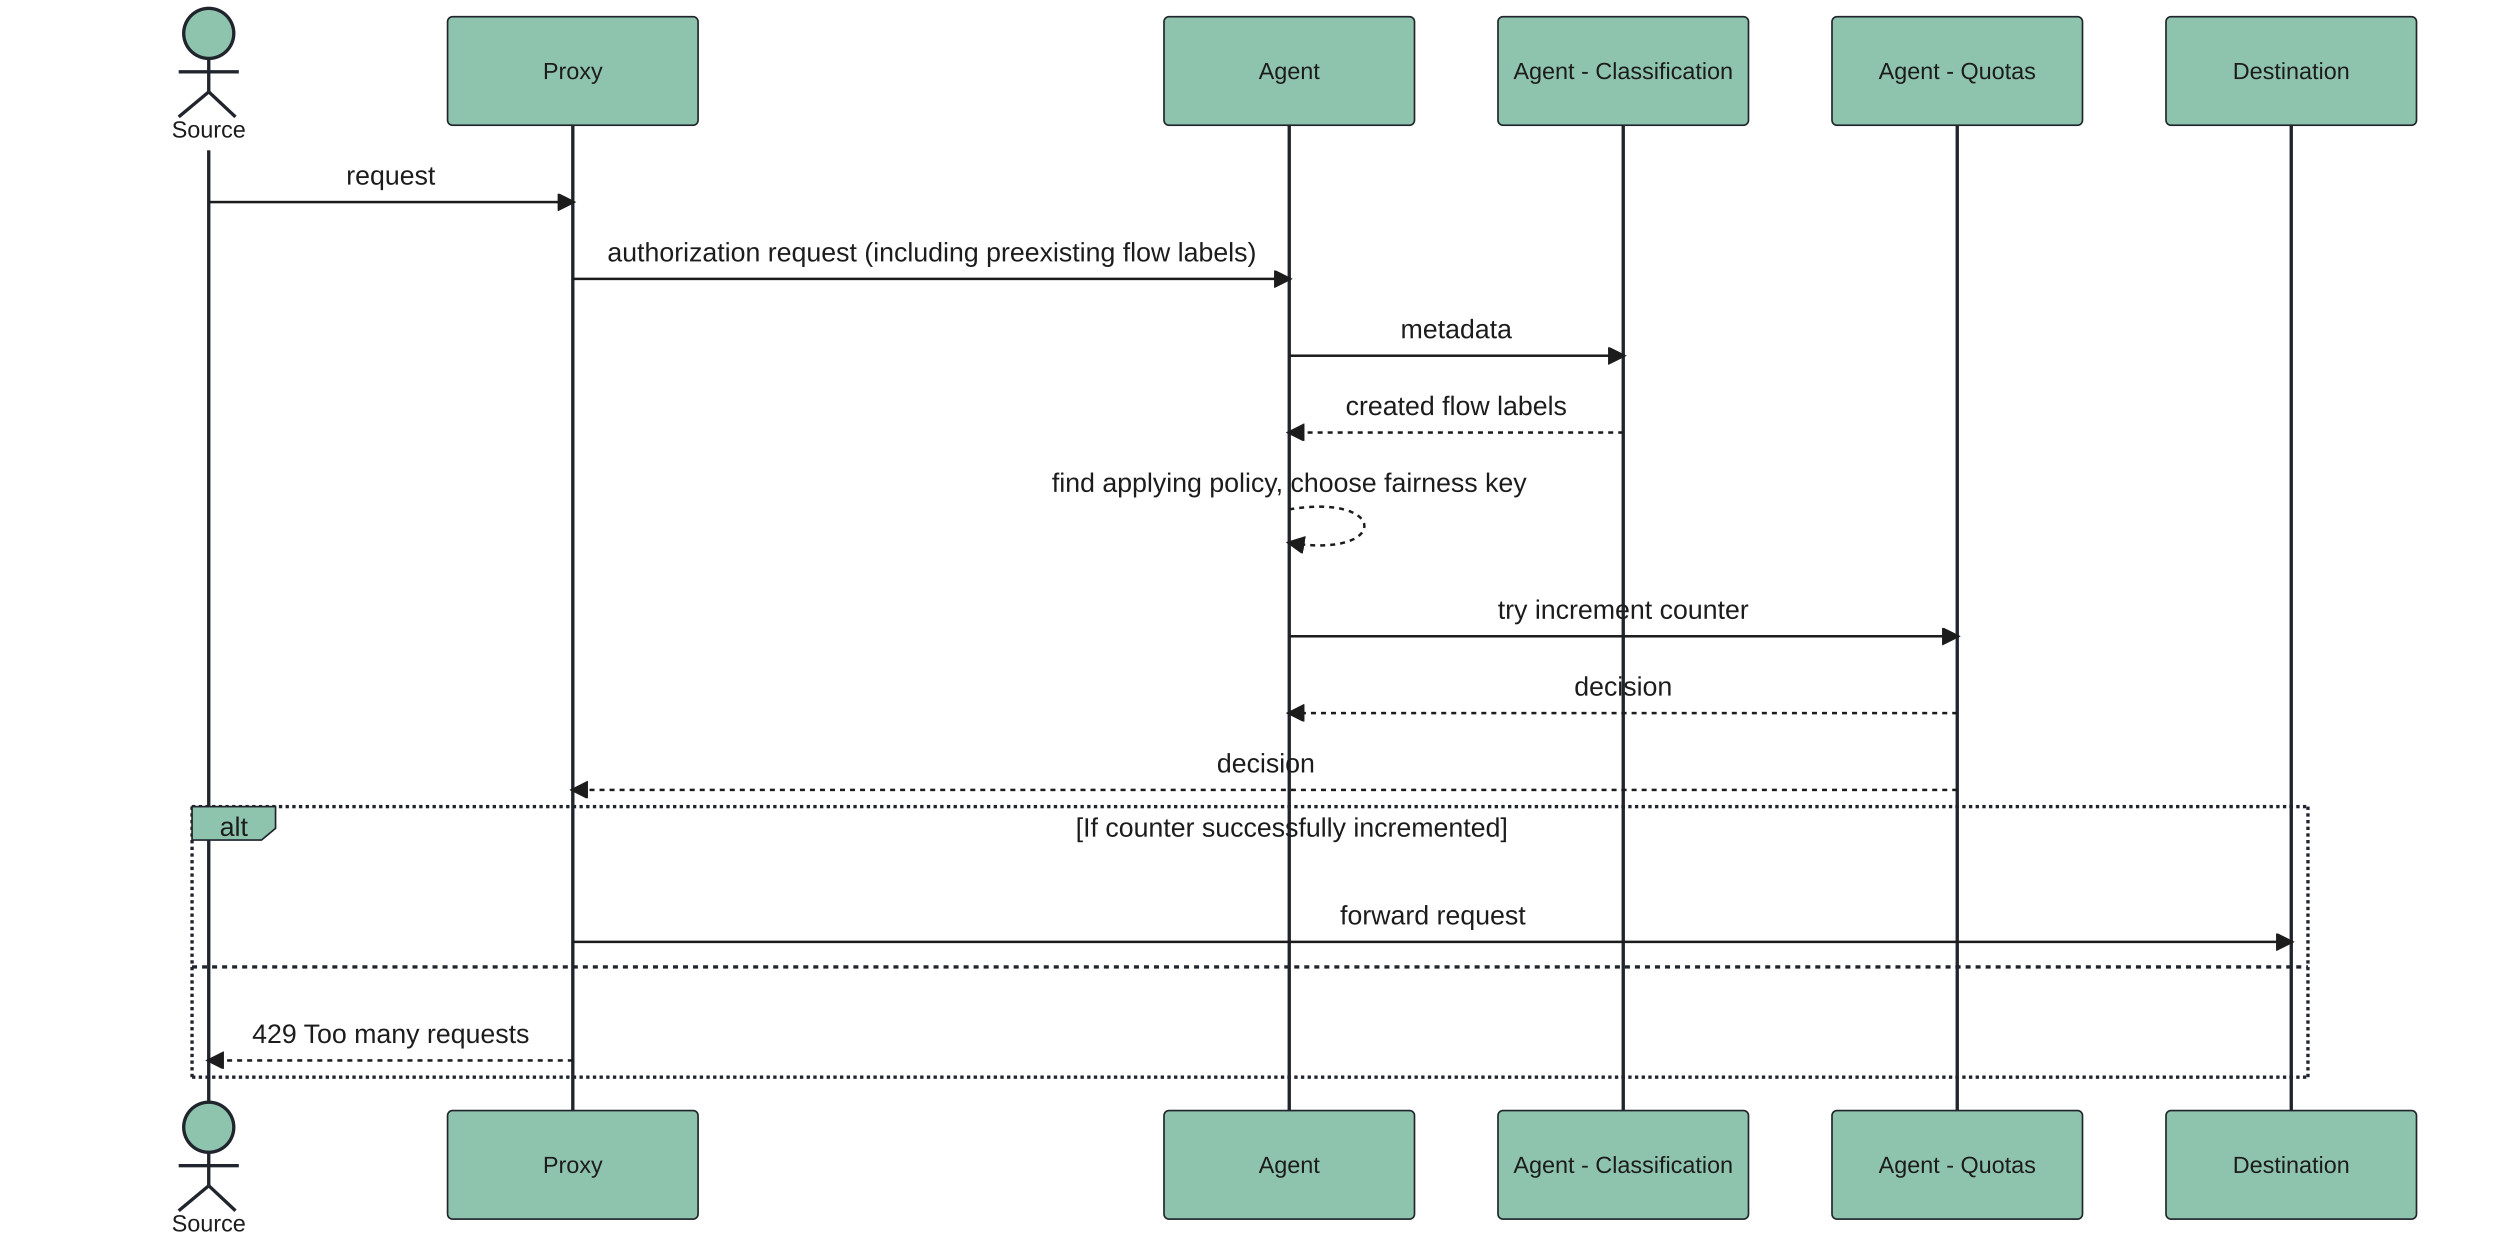
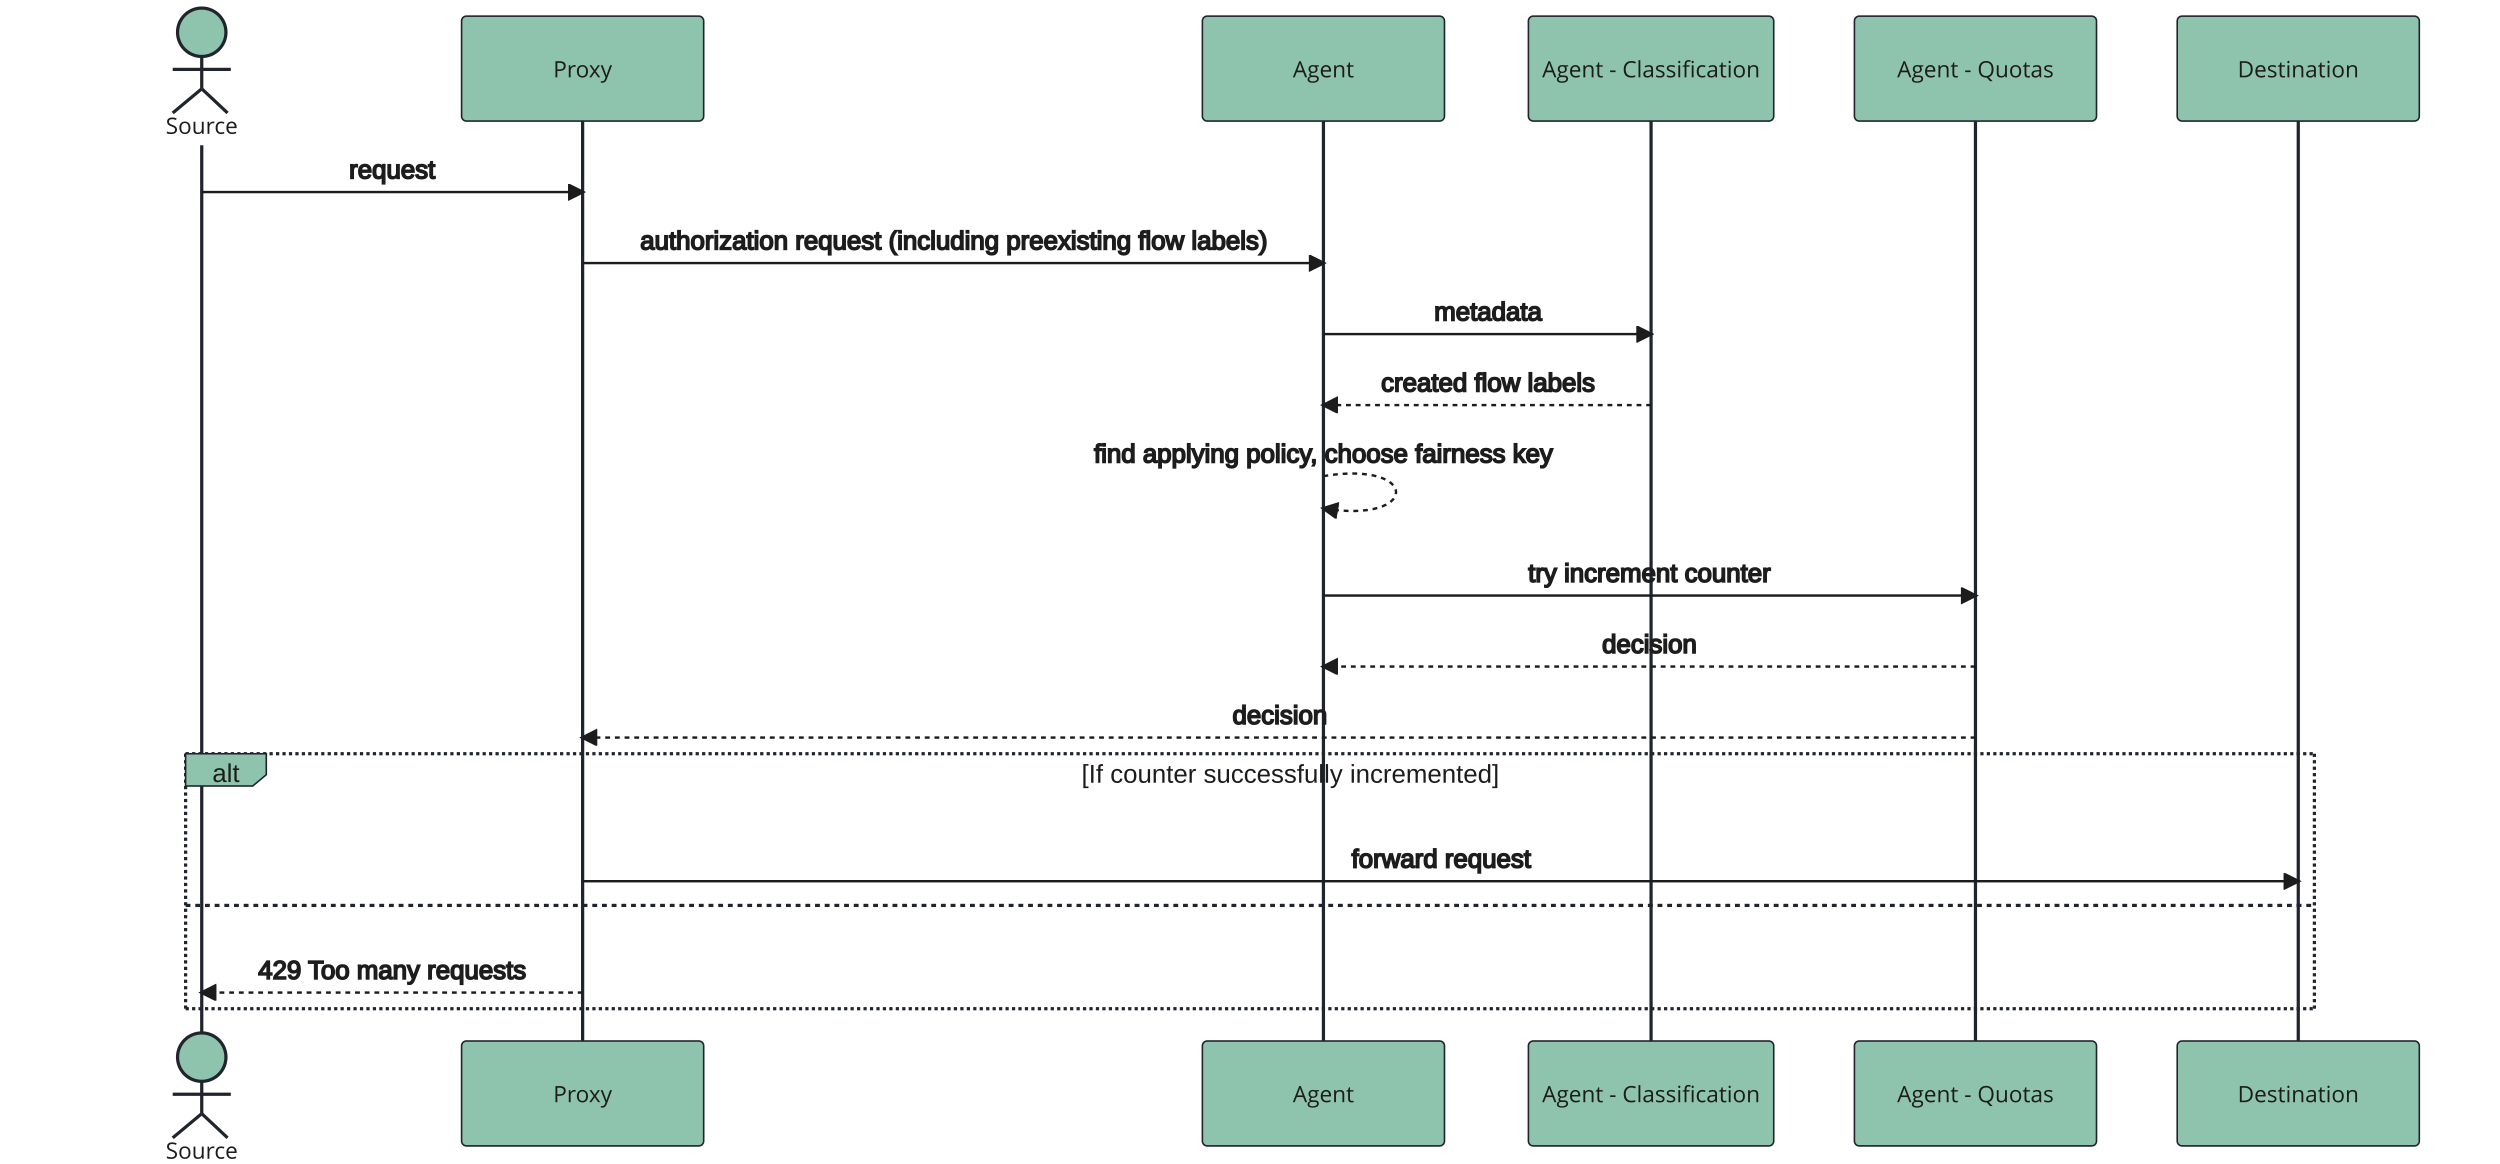
- <svg xmlns="http://www.w3.org/2000/svg" id="mermaid-7" width="100%" aria-labelledby="chart-title-mermaid-7 chart-desc-mermaid-7" role="img" viewBox="-50 -10 1497 741" style="max-width:1497px;background-color:transparent">
-   <style>#mermaid-7 {font-family:"trebuchet ms",verdana,arial,sans-serif;font-size:16px;fill:#1c1c1c;}#mermaid-7 .error-icon{fill:#c2c6cf50;}#mermaid-7 .error-text{fill:#1c1c1c;stroke:#1c1c1c;}#mermaid-7 .edge-thickness-normal{stroke-width:2px;}#mermaid-7 .edge-thickness-thick{stroke-width:3.5px;}#mermaid-7 .edge-pattern-solid{stroke-dasharray:0;}#mermaid-7 .edge-pattern-dashed{stroke-dasharray:3;}#mermaid-7 .edge-pattern-dotted{stroke-dasharray:2;}#mermaid-7 .marker{fill:#20242C;stroke:#20242C;}#mermaid-7 .marker.cross{stroke:#20242C;}#mermaid-7 svg{font-family:"trebuchet ms",verdana,arial,sans-serif;font-size:16px;}#mermaid-7 .actor{stroke:#20242C;fill:#8EC4AD;}#mermaid-7 text.actor&gt;tspan{fill:#1c1c1c;stroke:none;}#mermaid-7 .actor-line{stroke:grey;}#mermaid-7 .messageLine0{stroke-width:1.5;stroke-dasharray:none;stroke:#1c1c1c;}#mermaid-7 .messageLine1{stroke-width:1.5;stroke-dasharray:2,2;stroke:#1c1c1c;}#mermaid-7 #arrowhead path{fill:#1c1c1c;stroke:#1c1c1c;}#mermaid-7 .sequenceNumber{fill:#dfdbd3;}#mermaid-7 #sequencenumber{fill:#1c1c1c;}#mermaid-7 #crosshead path{fill:#1c1c1c;stroke:#1c1c1c;}#mermaid-7 .messageText{fill:#1c1c1c;stroke:none;}#mermaid-7 .labelBox{stroke:#20242C;fill:#8EC4AD;}#mermaid-7 .labelText,#mermaid-7 .labelText&gt;tspan{fill:#1c1c1c;stroke:none;}#mermaid-7 .loopText,#mermaid-7 .loopText&gt;tspan{fill:#1c1c1c;stroke:none;}#mermaid-7 .loopLine{stroke-width:2px;stroke-dasharray:2,2;stroke:#20242C;fill:#20242C;}#mermaid-7 .note{stroke:hsl(52.683, 60%, 73.922%);fill:#fff5ad;}#mermaid-7 .noteText,#mermaid-7 .noteText&gt;tspan{fill:#333;stroke:none;}#mermaid-7 .activation0{fill:#bcc0cc;stroke:hsl(225, 13.559%, 66.863%);}#mermaid-7 .activation1{fill:#bcc0cc;stroke:hsl(225, 13.559%, 66.863%);}#mermaid-7 .activation2{fill:#bcc0cc;stroke:hsl(225, 13.559%, 66.863%);}#mermaid-7 .actorPopupMenu{position:absolute;}#mermaid-7 .actorPopupMenuPanel{position:absolute;fill:#8EC4AD;box-shadow:0px 8px 16px 0px rgba(0,0,0,0.2);filter:drop-shadow(3px 5px 2px rgb(0 0 0 / 0.4));}#mermaid-7 .actor-man line{stroke:#20242C;fill:#8EC4AD;}#mermaid-7 .actor-man circle,#mermaid-7 line{stroke:#20242C;fill:#8EC4AD;stroke-width:2px;}#mermaid-7 .node rect{fill:#FC9A69;}#mermaid-7 span.edgeLabel{padding:0.1em;}#mermaid-7 :root{--mermaid-font-family:"trebuchet ms",verdana,arial,sans-serif;}</style>
+ <svg xmlns="http://www.w3.org/2000/svg" aria-labelledby="chart-title-mermaid-7 chart-desc-mermaid-7" role="img" viewBox="-50 -10 1549 721" style="max-width: 1549px; background-color: transparent;" height="721" width="100%" id="mermaid-7">
+   <style>#mermaid-7 {font-family:"trebuchet ms",verdana,arial,sans-serif;font-size:16px;fill:#1c1c1c;}#mermaid-7 .error-icon{fill:#c2c6cf50;}#mermaid-7 .error-text{fill:#1c1c1c;stroke:#1c1c1c;}#mermaid-7 .edge-thickness-normal{stroke-width:2px;}#mermaid-7 .edge-thickness-thick{stroke-width:3.5px;}#mermaid-7 .edge-pattern-solid{stroke-dasharray:0;}#mermaid-7 .edge-pattern-dashed{stroke-dasharray:3;}#mermaid-7 .edge-pattern-dotted{stroke-dasharray:2;}#mermaid-7 .marker{fill:#20242C;stroke:#20242C;}#mermaid-7 .marker.cross{stroke:#20242C;}#mermaid-7 svg{font-family:"trebuchet ms",verdana,arial,sans-serif;font-size:16px;}#mermaid-7 .actor{stroke:#20242C;fill:#8EC4AD;}#mermaid-7 text.actor&gt;tspan{fill:#1c1c1c;stroke:none;}#mermaid-7 .actor-line{stroke:grey;}#mermaid-7 .messageLine0{stroke-width:1.5;stroke-dasharray:none;stroke:#1c1c1c;}#mermaid-7 .messageLine1{stroke-width:1.5;stroke-dasharray:2,2;stroke:#1c1c1c;}#mermaid-7 #arrowhead path{fill:#1c1c1c;stroke:#1c1c1c;}#mermaid-7 .sequenceNumber{fill:#dfdbd3;}#mermaid-7 #sequencenumber{fill:#1c1c1c;}#mermaid-7 #crosshead path{fill:#1c1c1c;stroke:#1c1c1c;}#mermaid-7 .messageText{fill:#1c1c1c;stroke:#1c1c1c;}#mermaid-7 .labelBox{stroke:#20242C;fill:#8EC4AD;}#mermaid-7 .labelText,#mermaid-7 .labelText&gt;tspan{fill:#1c1c1c;stroke:none;}#mermaid-7 .loopText,#mermaid-7 .loopText&gt;tspan{fill:#1c1c1c;stroke:none;}#mermaid-7 .loopLine{stroke-width:2px;stroke-dasharray:2,2;stroke:#20242C;fill:#20242C;}#mermaid-7 .note{stroke:hsl(52.683, 60%, 73.922%);fill:#fff5ad;}#mermaid-7 .noteText,#mermaid-7 .noteText&gt;tspan{fill:#333;stroke:none;}#mermaid-7 .activation0{fill:#bcc0cc;stroke:hsl(225, 13.559%, 66.863%);}#mermaid-7 .activation1{fill:#bcc0cc;stroke:hsl(225, 13.559%, 66.863%);}#mermaid-7 .activation2{fill:#bcc0cc;stroke:hsl(225, 13.559%, 66.863%);}#mermaid-7 .actorPopupMenu{position:absolute;}#mermaid-7 .actorPopupMenuPanel{position:absolute;fill:#8EC4AD;box-shadow:0px 8px 16px 0px rgba(0,0,0,0.2);filter:drop-shadow(3px 5px 2px rgb(0 0 0 / 0.4));}#mermaid-7 .actor-man line{stroke:#20242C;fill:#8EC4AD;}#mermaid-7 .actor-man circle,#mermaid-7 line{stroke:#20242C;fill:#8EC4AD;stroke-width:2px;}#mermaid-7 .node rect{fill:#FC9A69;}#mermaid-7 span.edgeLabel{padding:0.1em;}#mermaid-7 :root{--mermaid-font-family:"trebuchet ms",verdana,arial,sans-serif;}</style>
+   <g />
  <defs>
-     <symbol id="computer" width="24" height="24">
+     <symbol height="24" width="24" id="computer">
      <path d="M2 2v13h20v-13h-20zm18 11h-16v-9h16v9zm-10.228 6l.466-1h3.524l.467 1h-4.457zm14.228 3h-24l2-6h2.104l-1.33 4h18.45l-1.297-4h2.073l2 6zm-5-10h-14v-7h14v7z" transform="scale(.5)" />
    </symbol>
  </defs>
  <defs>
-     <symbol id="database" fill-rule="evenodd" clip-rule="evenodd">
+     <symbol clip-rule="evenodd" fill-rule="evenodd" id="database">
      <path d="M12.258.001l.256.004.255.005.253.008.251.01.249.012.247.015.246.016.242.019.241.02.239.023.236.024.233.027.231.028.229.031.225.032.223.034.22.036.217.038.214.04.211.041.208.043.205.045.201.046.198.048.194.05.191.051.187.053.183.054.18.056.175.057.172.059.168.06.163.061.16.063.155.064.15.066.074.033.073.033.071.034.07.034.069.035.068.035.067.035.066.035.064.036.064.036.062.036.06.036.06.037.058.037.058.037.055.038.055.038.053.038.052.038.051.039.05.039.048.039.047.039.045.04.044.04.043.04.041.04.04.041.039.041.037.041.036.041.034.041.033.042.032.042.03.042.029.042.027.042.026.043.024.043.023.043.021.043.02.043.018.044.017.043.015.044.013.044.012.044.011.045.009.044.007.045.006.045.004.045.002.045.001.045v17l-.001.045-.002.045-.004.045-.006.045-.007.045-.009.044-.011.045-.012.044-.013.044-.015.044-.017.043-.018.044-.02.043-.021.043-.023.043-.024.043-.026.043-.027.042-.029.042-.03.042-.032.042-.033.042-.034.041-.036.041-.037.041-.039.041-.04.041-.041.04-.043.04-.044.04-.045.04-.047.039-.048.039-.05.039-.051.039-.052.038-.053.038-.055.038-.055.038-.058.037-.058.037-.06.037-.06.036-.062.036-.064.036-.064.036-.066.035-.067.035-.068.035-.069.035-.07.034-.071.034-.073.033-.074.033-.15.066-.155.064-.16.063-.163.061-.168.06-.172.059-.175.057-.18.056-.183.054-.187.053-.191.051-.194.05-.198.048-.201.046-.205.045-.208.043-.211.041-.214.04-.217.038-.22.036-.223.034-.225.032-.229.031-.231.028-.233.027-.236.024-.239.023-.241.02-.242.019-.246.016-.247.015-.249.012-.251.01-.253.008-.255.005-.256.004-.258.001-.258-.001-.256-.004-.255-.005-.253-.008-.251-.01-.249-.012-.247-.015-.245-.016-.243-.019-.241-.02-.238-.023-.236-.024-.234-.027-.231-.028-.228-.031-.226-.032-.223-.034-.22-.036-.217-.038-.214-.04-.211-.041-.208-.043-.204-.045-.201-.046-.198-.048-.195-.05-.19-.051-.187-.053-.184-.054-.179-.056-.176-.057-.172-.059-.167-.06-.164-.061-.159-.063-.155-.064-.151-.066-.074-.033-.072-.033-.072-.034-.07-.034-.069-.035-.068-.035-.067-.035-.066-.035-.064-.036-.063-.036-.062-.036-.061-.036-.06-.037-.058-.037-.057-.037-.056-.038-.055-.038-.053-.038-.052-.038-.051-.039-.049-.039-.049-.039-.046-.039-.046-.04-.044-.04-.043-.04-.041-.04-.04-.041-.039-.041-.037-.041-.036-.041-.034-.041-.033-.042-.032-.042-.03-.042-.029-.042-.027-.042-.026-.043-.024-.043-.023-.043-.021-.043-.02-.043-.018-.044-.017-.043-.015-.044-.013-.044-.012-.044-.011-.045-.009-.044-.007-.045-.006-.045-.004-.045-.002-.045-.001-.045v-17l.001-.045.002-.045.004-.045.006-.045.007-.045.009-.044.011-.045.012-.044.013-.044.015-.044.017-.043.018-.044.02-.043.021-.043.023-.043.024-.043.026-.043.027-.042.029-.042.03-.042.032-.042.033-.042.034-.041.036-.041.037-.041.039-.041.04-.041.041-.04.043-.04.044-.04.046-.04.046-.039.049-.039.049-.039.051-.039.052-.038.053-.038.055-.038.056-.038.057-.037.058-.037.06-.037.061-.036.062-.036.063-.036.064-.036.066-.035.067-.035.068-.035.069-.035.07-.034.072-.034.072-.033.074-.033.151-.066.155-.064.159-.063.164-.061.167-.06.172-.059.176-.057.179-.056.184-.054.187-.053.19-.051.195-.05.198-.048.201-.046.204-.045.208-.043.211-.041.214-.04.217-.038.22-.036.223-.034.226-.032.228-.031.231-.028.234-.027.236-.024.238-.023.241-.02.243-.019.245-.016.247-.015.249-.012.251-.01.253-.008.255-.005.256-.004.258-.001.258.001zm-9.258 20.499v.01l.001.021.003.021.004.022.005.021.006.022.007.022.009.023.01.022.011.023.012.023.013.023.015.023.016.024.017.023.018.024.019.024.021.024.022.025.023.024.024.025.052.049.056.05.061.051.066.051.07.051.075.051.079.052.084.052.088.052.092.052.097.052.102.051.105.052.11.052.114.051.119.051.123.051.127.05.131.05.135.05.139.048.144.049.147.047.152.047.155.047.16.045.163.045.167.043.171.043.176.041.178.041.183.039.187.039.19.037.194.035.197.035.202.033.204.031.209.03.212.029.216.027.219.025.222.024.226.021.23.02.233.018.236.016.24.015.243.012.246.01.249.008.253.005.256.004.259.001.26-.001.257-.004.254-.005.25-.008.247-.011.244-.012.241-.014.237-.016.233-.018.231-.021.226-.021.224-.024.22-.026.216-.027.212-.028.21-.031.205-.031.202-.034.198-.034.194-.036.191-.037.187-.039.183-.04.179-.04.175-.042.172-.043.168-.044.163-.045.16-.046.155-.046.152-.047.148-.048.143-.049.139-.049.136-.05.131-.05.126-.05.123-.051.118-.052.114-.051.11-.052.106-.052.101-.052.096-.052.092-.052.088-.053.083-.051.079-.052.074-.052.07-.051.065-.051.06-.051.056-.05.051-.05.023-.024.023-.025.021-.024.02-.024.019-.024.018-.024.017-.024.015-.023.014-.024.013-.023.012-.023.01-.023.01-.022.008-.022.006-.022.006-.022.004-.022.004-.021.001-.021.001-.021v-4.127l-.077.055-.08.053-.083.054-.085.053-.087.052-.09.052-.093.051-.095.05-.097.05-.1.049-.102.049-.105.048-.106.047-.109.047-.111.046-.114.045-.115.045-.118.044-.12.043-.122.042-.124.042-.126.041-.128.04-.13.04-.132.038-.134.038-.135.037-.138.037-.139.035-.142.035-.143.034-.144.033-.147.032-.148.031-.15.03-.151.03-.153.029-.154.027-.156.027-.158.026-.159.025-.161.024-.162.023-.163.022-.165.021-.166.02-.167.019-.169.018-.169.017-.171.016-.173.015-.173.014-.175.013-.175.012-.177.011-.178.01-.179.008-.179.008-.181.006-.182.005-.182.004-.184.003-.184.002h-.37l-.184-.002-.184-.003-.182-.004-.182-.005-.181-.006-.179-.008-.179-.008-.178-.01-.176-.011-.176-.012-.175-.013-.173-.014-.172-.015-.171-.016-.17-.017-.169-.018-.167-.019-.166-.02-.165-.021-.163-.022-.162-.023-.161-.024-.159-.025-.157-.026-.156-.027-.155-.027-.153-.029-.151-.03-.15-.03-.148-.031-.146-.032-.145-.033-.143-.034-.141-.035-.14-.035-.137-.037-.136-.037-.134-.038-.132-.038-.13-.04-.128-.04-.126-.041-.124-.042-.122-.042-.12-.044-.117-.043-.116-.045-.113-.045-.112-.046-.109-.047-.106-.047-.105-.048-.102-.049-.1-.049-.097-.05-.095-.05-.093-.052-.09-.051-.087-.052-.085-.053-.083-.054-.08-.054-.077-.054v4.127zm0-5.654v.011l.001.021.003.021.004.021.005.022.006.022.007.022.009.022.01.022.011.023.012.023.013.023.015.024.016.023.017.024.018.024.019.024.021.024.022.024.023.025.024.024.052.05.056.05.061.05.066.051.07.051.075.052.079.051.084.052.088.052.092.052.097.052.102.052.105.052.11.051.114.051.119.052.123.05.127.051.131.05.135.049.139.049.144.048.147.048.152.047.155.046.16.045.163.045.167.044.171.042.176.042.178.04.183.04.187.038.19.037.194.036.197.034.202.033.204.032.209.03.212.028.216.027.219.025.222.024.226.022.23.02.233.018.236.016.24.014.243.012.246.01.249.008.253.006.256.003.259.001.26-.001.257-.003.254-.006.25-.008.247-.01.244-.012.241-.015.237-.016.233-.018.231-.02.226-.022.224-.024.22-.025.216-.027.212-.029.21-.03.205-.032.202-.033.198-.035.194-.036.191-.037.187-.039.183-.039.179-.041.175-.042.172-.043.168-.044.163-.045.16-.045.155-.047.152-.047.148-.048.143-.048.139-.05.136-.049.131-.05.126-.051.123-.051.118-.051.114-.052.11-.052.106-.052.101-.052.096-.052.092-.052.088-.052.083-.052.079-.052.074-.051.07-.052.065-.051.06-.05.056-.051.051-.049.023-.025.023-.024.021-.025.02-.024.019-.024.018-.024.017-.024.015-.023.014-.023.013-.024.012-.022.01-.023.01-.023.008-.022.006-.022.006-.022.004-.021.004-.022.001-.021.001-.021v-4.139l-.077.054-.08.054-.083.054-.085.052-.087.053-.09.051-.093.051-.095.051-.097.05-.1.049-.102.049-.105.048-.106.047-.109.047-.111.046-.114.045-.115.044-.118.044-.12.044-.122.042-.124.042-.126.041-.128.04-.13.039-.132.039-.134.038-.135.037-.138.036-.139.036-.142.035-.143.033-.144.033-.147.033-.148.031-.15.03-.151.03-.153.028-.154.028-.156.027-.158.026-.159.025-.161.024-.162.023-.163.022-.165.021-.166.02-.167.019-.169.018-.169.017-.171.016-.173.015-.173.014-.175.013-.175.012-.177.011-.178.009-.179.009-.179.007-.181.007-.182.005-.182.004-.184.003-.184.002h-.37l-.184-.002-.184-.003-.182-.004-.182-.005-.181-.007-.179-.007-.179-.009-.178-.009-.176-.011-.176-.012-.175-.013-.173-.014-.172-.015-.171-.016-.17-.017-.169-.018-.167-.019-.166-.02-.165-.021-.163-.022-.162-.023-.161-.024-.159-.025-.157-.026-.156-.027-.155-.028-.153-.028-.151-.03-.15-.03-.148-.031-.146-.033-.145-.033-.143-.033-.141-.035-.14-.036-.137-.036-.136-.037-.134-.038-.132-.039-.13-.039-.128-.04-.126-.041-.124-.042-.122-.043-.12-.043-.117-.044-.116-.044-.113-.046-.112-.046-.109-.046-.106-.047-.105-.048-.102-.049-.1-.049-.097-.05-.095-.051-.093-.051-.09-.051-.087-.053-.085-.052-.083-.054-.08-.054-.077-.054v4.139zm0-5.666v.011l.001.02.003.022.004.021.005.022.006.021.007.022.009.023.01.022.011.023.012.023.013.023.015.023.016.024.017.024.018.023.019.024.021.025.022.024.023.024.024.025.052.05.056.05.061.05.066.051.07.051.075.052.079.051.084.052.088.052.092.052.097.052.102.052.105.051.11.052.114.051.119.051.123.051.127.05.131.05.135.05.139.049.144.048.147.048.152.047.155.046.16.045.163.045.167.043.171.043.176.042.178.04.183.04.187.038.19.037.194.036.197.034.202.033.204.032.209.03.212.028.216.027.219.025.222.024.226.021.23.02.233.018.236.017.24.014.243.012.246.01.249.008.253.006.256.003.259.001.26-.001.257-.003.254-.006.25-.008.247-.01.244-.013.241-.014.237-.016.233-.018.231-.02.226-.022.224-.024.22-.025.216-.027.212-.029.21-.03.205-.032.202-.033.198-.035.194-.036.191-.037.187-.039.183-.039.179-.041.175-.042.172-.043.168-.044.163-.045.16-.045.155-.047.152-.047.148-.048.143-.049.139-.049.136-.049.131-.051.126-.05.123-.051.118-.052.114-.051.11-.052.106-.052.101-.052.096-.052.092-.052.088-.052.083-.052.079-.052.074-.052.07-.051.065-.051.06-.051.056-.05.051-.049.023-.025.023-.025.021-.024.02-.024.019-.024.018-.024.017-.024.015-.023.014-.024.013-.023.012-.023.01-.022.01-.023.008-.022.006-.022.006-.022.004-.022.004-.021.001-.021.001-.021v-4.153l-.077.054-.08.054-.083.053-.085.053-.087.053-.09.051-.093.051-.095.051-.097.05-.1.049-.102.048-.105.048-.106.048-.109.046-.111.046-.114.046-.115.044-.118.044-.12.043-.122.043-.124.042-.126.041-.128.04-.13.039-.132.039-.134.038-.135.037-.138.036-.139.036-.142.034-.143.034-.144.033-.147.032-.148.032-.15.03-.151.03-.153.028-.154.028-.156.027-.158.026-.159.024-.161.024-.162.023-.163.023-.165.021-.166.02-.167.019-.169.018-.169.017-.171.016-.173.015-.173.014-.175.013-.175.012-.177.01-.178.01-.179.009-.179.007-.181.006-.182.006-.182.004-.184.003-.184.001-.185.001-.185-.001-.184-.001-.184-.003-.182-.004-.182-.006-.181-.006-.179-.007-.179-.009-.178-.01-.176-.01-.176-.012-.175-.013-.173-.014-.172-.015-.171-.016-.17-.017-.169-.018-.167-.019-.166-.02-.165-.021-.163-.023-.162-.023-.161-.024-.159-.024-.157-.026-.156-.027-.155-.028-.153-.028-.151-.03-.15-.03-.148-.032-.146-.032-.145-.033-.143-.034-.141-.034-.14-.036-.137-.036-.136-.037-.134-.038-.132-.039-.13-.039-.128-.041-.126-.041-.124-.041-.122-.043-.12-.043-.117-.044-.116-.044-.113-.046-.112-.046-.109-.046-.106-.048-.105-.048-.102-.048-.1-.05-.097-.049-.095-.051-.093-.051-.09-.052-.087-.052-.085-.053-.083-.053-.08-.054-.077-.054v4.153zm8.74-8.179l-.257.004-.254.005-.25.008-.247.011-.244.012-.241.014-.237.016-.233.018-.231.021-.226.022-.224.023-.22.026-.216.027-.212.028-.21.031-.205.032-.202.033-.198.034-.194.036-.191.038-.187.038-.183.04-.179.041-.175.042-.172.043-.168.043-.163.045-.16.046-.155.046-.152.048-.148.048-.143.048-.139.049-.136.05-.131.05-.126.051-.123.051-.118.051-.114.052-.11.052-.106.052-.101.052-.096.052-.092.052-.088.052-.083.052-.079.052-.074.051-.07.052-.065.051-.06.05-.056.05-.051.05-.023.025-.023.024-.021.024-.02.025-.019.024-.018.024-.017.023-.015.024-.014.023-.013.023-.012.023-.01.023-.01.022-.008.022-.006.023-.006.021-.004.022-.004.021-.001.021-.001.021.001.021.001.021.004.021.004.022.006.021.006.023.008.022.01.022.01.023.012.023.013.023.014.023.015.024.017.023.018.024.019.024.02.025.021.024.023.024.023.025.051.05.056.05.06.05.065.051.07.052.074.051.079.052.083.052.088.052.092.052.096.052.101.052.106.052.11.052.114.052.118.051.123.051.126.051.131.05.136.05.139.049.143.048.148.048.152.048.155.046.16.046.163.045.168.043.172.043.175.042.179.041.183.04.187.038.191.038.194.036.198.034.202.033.205.032.21.031.212.028.216.027.22.026.224.023.226.022.231.021.233.018.237.016.241.014.244.012.247.011.25.008.254.005.257.004.26.001.26-.001.257-.004.254-.005.25-.008.247-.011.244-.012.241-.014.237-.016.233-.018.231-.021.226-.022.224-.023.22-.026.216-.027.212-.028.21-.031.205-.032.202-.033.198-.034.194-.036.191-.038.187-.038.183-.04.179-.041.175-.042.172-.043.168-.043.163-.045.16-.046.155-.046.152-.048.148-.048.143-.048.139-.049.136-.05.131-.05.126-.051.123-.051.118-.051.114-.052.11-.052.106-.052.101-.052.096-.052.092-.052.088-.052.083-.052.079-.052.074-.051.07-.052.065-.051.06-.05.056-.05.051-.05.023-.025.023-.024.021-.024.02-.025.019-.024.018-.024.017-.023.015-.024.014-.023.013-.023.012-.023.01-.023.01-.022.008-.022.006-.023.006-.021.004-.022.004-.021.001-.021.001-.021-.001-.021-.001-.021-.004-.021-.004-.022-.006-.021-.006-.023-.008-.022-.01-.022-.01-.023-.012-.023-.013-.023-.014-.023-.015-.024-.017-.023-.018-.024-.019-.024-.02-.025-.021-.024-.023-.024-.023-.025-.051-.05-.056-.05-.06-.05-.065-.051-.07-.052-.074-.051-.079-.052-.083-.052-.088-.052-.092-.052-.096-.052-.101-.052-.106-.052-.11-.052-.114-.052-.118-.051-.123-.051-.126-.051-.131-.05-.136-.05-.139-.049-.143-.048-.148-.048-.152-.048-.155-.046-.16-.046-.163-.045-.168-.043-.172-.043-.175-.042-.179-.041-.183-.04-.187-.038-.191-.038-.194-.036-.198-.034-.202-.033-.205-.032-.21-.031-.212-.028-.216-.027-.22-.026-.224-.023-.226-.022-.231-.021-.233-.018-.237-.016-.241-.014-.244-.012-.247-.011-.25-.008-.254-.005-.257-.004-.26-.001-.26.001z" transform="scale(.5)" />
    </symbol>
  </defs>
  <defs>
-     <symbol id="clock" width="24" height="24">
+     <symbol height="24" width="24" id="clock">
      <path d="M12 2c5.514 0 10 4.486 10 10s-4.486 10-10 10-10-4.486-10-10 4.486-10 10-10zm0-2c-6.627 0-12 5.373-12 12s5.373 12 12 12 12-5.373 12-12-5.373-12-12-12zm5.848 12.459c.202.038.202.333.001.372-1.907.361-6.045 1.111-6.547 1.111-.719 0-1.301-.582-1.301-1.301 0-.512.77-5.447 1.125-7.445.034-.192.312-.181.343.014l.985 6.238 5.394 1.011z" transform="scale(.5)" />
    </symbol>
  </defs>
-   <line id="actor0" x1="75" x2="75" y1="80" y2="675" stroke="#999" stroke-width=".5" class="200" />
+   <line stroke="#999" stroke-width="0.5px" class="200" y2="655" x2="75" y1="80" x1="75" id="actor0" />
  <g class="actor-man">
-     <line id="actor-man-torso0" x1="75" x2="75" y1="25" y2="45" />
-     <line id="actor-man-arms0" x1="57" x2="93" y1="33" y2="33" />
-     <line x1="57" x2="75" y1="60" y2="45" />
-     <line x1="75" x2="91" y1="45" y2="60" />
-     <circle width="150" height="65" cx="75" cy="10" r="15" />
-     <text style="text-anchor:middle;font-size:14px;font-weight:400" x="75" y="67.5" alignment-baseline="central" class="actor" dominant-baseline="central">
-       <tspan x="75" dy="0">Source</tspan>
+     <line y2="45" x2="75" y1="25" x1="75" id="actor-man-torso0" />
+     <line y2="33" x2="93" y1="33" x1="57" id="actor-man-arms0" />
+     <line y2="45" x2="75" y1="60" x1="57" />
+     <line y2="60" x2="91" y1="45" x1="75" />
+     <circle height="65" width="150" r="15" cy="10" cx="75" />
+     <text style="text-anchor: middle; font-size: 14px; font-weight: 400; font-family: &quot;Open Sans&quot;, sans-serif;" class="actor" alignment-baseline="central" dominant-baseline="central" y="67.5" x="75">
+       <tspan dy="0" x="75">Source</tspan>
    </text>
  </g>
  <g>
-     <line id="actor1" x1="293" x2="293" y1="5" y2="675" stroke="#999" stroke-width=".5" class="200" />
+     <line stroke="#999" stroke-width="0.5px" class="200" y2="655" x2="311" y1="5" x1="311" id="actor1" />
    <g id="root-1">
-       <rect width="150" height="65" x="218" y="0" fill="#eaeaea" stroke="#666" class="actor" rx="3" ry="3" />
-       <text style="text-anchor:middle;font-size:14px;font-weight:400" x="293" y="32.5" alignment-baseline="central" class="actor" dominant-baseline="central">
-         <tspan x="293" dy="0">Proxy</tspan>
+       <rect class="actor" ry="3" rx="3" height="65" width="150" stroke="#666" fill="#eaeaea" y="0" x="236" />
+       <text style="text-anchor: middle; font-size: 14px; font-weight: 400; font-family: &quot;Open Sans&quot;, sans-serif;" class="actor" alignment-baseline="central" dominant-baseline="central" y="32.5" x="311">
+         <tspan dy="0" x="311">Proxy</tspan>
      </text>
    </g>
  </g>
  <g>
-     <line id="actor2" x1="722" x2="722" y1="5" y2="675" stroke="#999" stroke-width=".5" class="200" />
+     <line stroke="#999" stroke-width="0.5px" class="200" y2="655" x2="770" y1="5" x1="770" id="actor2" />
    <g id="root-2">
-       <rect width="150" height="65" x="647" y="0" fill="#eaeaea" stroke="#666" class="actor" rx="3" ry="3" />
-       <text style="text-anchor:middle;font-size:14px;font-weight:400" x="722" y="32.5" alignment-baseline="central" class="actor" dominant-baseline="central">
-         <tspan x="722" dy="0">Agent</tspan>
+       <rect class="actor" ry="3" rx="3" height="65" width="150" stroke="#666" fill="#eaeaea" y="0" x="695" />
+       <text style="text-anchor: middle; font-size: 14px; font-weight: 400; font-family: &quot;Open Sans&quot;, sans-serif;" class="actor" alignment-baseline="central" dominant-baseline="central" y="32.5" x="770">
+         <tspan dy="0" x="770">Agent</tspan>
      </text>
    </g>
  </g>
  <g>
-     <line id="actor3" x1="922" x2="922" y1="5" y2="675" stroke="#999" stroke-width=".5" class="200" />
+     <line stroke="#999" stroke-width="0.5px" class="200" y2="655" x2="973" y1="5" x1="973" id="actor3" />
    <g id="root-3">
-       <rect width="150" height="65" x="847" y="0" fill="#eaeaea" stroke="#666" class="actor" rx="3" ry="3" />
-       <text style="text-anchor:middle;font-size:14px;font-weight:400" x="922" y="32.5" alignment-baseline="central" class="actor" dominant-baseline="central">
-         <tspan x="922" dy="0">Agent - Classification</tspan>
+       <rect class="actor" ry="3" rx="3" height="65" width="152" stroke="#666" fill="#eaeaea" y="0" x="897" />
+       <text style="text-anchor: middle; font-size: 14px; font-weight: 400; font-family: &quot;Open Sans&quot;, sans-serif;" class="actor" alignment-baseline="central" dominant-baseline="central" y="32.5" x="973">
+         <tspan dy="0" x="973">Agent - Classification</tspan>
      </text>
    </g>
  </g>
  <g>
-     <line id="actor4" x1="1122" x2="1122" y1="5" y2="675" stroke="#999" stroke-width=".5" class="200" />
+     <line stroke="#999" stroke-width="0.5px" class="200" y2="655" x2="1174" y1="5" x1="1174" id="actor4" />
    <g id="root-4">
-       <rect width="150" height="65" x="1047" y="0" fill="#eaeaea" stroke="#666" class="actor" rx="3" ry="3" />
-       <text style="text-anchor:middle;font-size:14px;font-weight:400" x="1122" y="32.5" alignment-baseline="central" class="actor" dominant-baseline="central">
-         <tspan x="1122" dy="0">Agent - Quotas</tspan>
+       <rect class="actor" ry="3" rx="3" height="65" width="150" stroke="#666" fill="#eaeaea" y="0" x="1099" />
+       <text style="text-anchor: middle; font-size: 14px; font-weight: 400; font-family: &quot;Open Sans&quot;, sans-serif;" class="actor" alignment-baseline="central" dominant-baseline="central" y="32.5" x="1174">
+         <tspan dy="0" x="1174">Agent - Quotas</tspan>
      </text>
    </g>
  </g>
  <g>
-     <line id="actor5" x1="1322" x2="1322" y1="5" y2="675" stroke="#999" stroke-width=".5" class="200" />
+     <line stroke="#999" stroke-width="0.5px" class="200" y2="655" x2="1374" y1="5" x1="1374" id="actor5" />
    <g id="root-5">
-       <rect width="150" height="65" x="1247" y="0" fill="#eaeaea" stroke="#666" class="actor" rx="3" ry="3" />
-       <text style="text-anchor:middle;font-size:14px;font-weight:400" x="1322" y="32.5" alignment-baseline="central" class="actor" dominant-baseline="central">
-         <tspan x="1322" dy="0">Destination</tspan>
+       <rect class="actor" ry="3" rx="3" height="65" width="150" stroke="#666" fill="#eaeaea" y="0" x="1299" />
+       <text style="text-anchor: middle; font-size: 14px; font-weight: 400; font-family: &quot;Open Sans&quot;, sans-serif;" class="actor" alignment-baseline="central" dominant-baseline="central" y="32.5" x="1374">
+         <tspan dy="0" x="1374">Destination</tspan>
      </text>
    </g>
  </g>
  <defs>
-     <marker id="arrowhead" markerHeight="12" markerUnits="userSpaceOnUse" markerWidth="12" orient="auto" refX="9" refY="5">
+     <marker orient="auto" markerHeight="12" markerWidth="12" markerUnits="userSpaceOnUse" refY="5" refX="9" id="arrowhead">
      <path d="M 0 0 L 10 5 L 0 10 z" />
    </marker>
  </defs>
  <defs>
-     <marker id="crosshead" markerHeight="8" markerWidth="15" orient="auto" refX="16" refY="4">
-       <path style="stroke-dasharray:0,0" fill="#000" stroke="#000" stroke-width="1" d="M 9,2 V 6 L16,4 Z" />
-       <path style="stroke-dasharray:0,0" fill="none" stroke="#000" stroke-width="1" d="M 0,1 L 6,7 M 6,1 L 0,7" />
+     <marker refY="4" refX="16" orient="auto" markerHeight="8" markerWidth="15" id="crosshead">
+       <path style="stroke-dasharray: 0, 0;" d="M 9,2 V 6 L16,4 Z" stroke-width="1px" stroke="#000000" fill="black" />
+       <path style="stroke-dasharray: 0, 0;" d="M 0,1 L 6,7 M 6,1 L 0,7" stroke-width="1px" stroke="#000000" fill="none" />
    </marker>
  </defs>
  <defs>
-     <marker id="filled-head" markerHeight="28" markerWidth="20" orient="auto" refX="18" refY="7">
+     <marker orient="auto" markerHeight="28" markerWidth="20" refY="7" refX="18" id="filled-head">
      <path d="M 18,7 L9,13 L14,7 L9,1 Z" />
    </marker>
  </defs>
  <defs>
-     <marker id="sequencenumber" markerHeight="40" markerWidth="60" orient="auto" refX="15" refY="15">
-       <circle cx="15" cy="15" r="6" />
+     <marker orient="auto" markerHeight="40" markerWidth="60" refY="15" refX="15" id="sequencenumber">
+       <circle r="6" cy="15" cx="15" />
    </marker>
  </defs>
  <g>
-     <line x1="65" x2="1332" y1="473" y2="473" class="loopLine" />
-     <line x1="1332" x2="1332" y1="473" y2="635" class="loopLine" />
-     <line x1="65" x2="1332" y1="635" y2="635" class="loopLine" />
-     <line x1="65" x2="65" y1="473" y2="635" class="loopLine" />
-     <line style="stroke-dasharray:3,3" x1="65" x2="1332" y1="569" y2="569" class="loopLine" />
-     <polygon points="65 473 115 473 115 486 106.6 493 65 493" class="labelBox" />
-     <text style="font-size:16px;font-weight:400" x="90" y="486" alignment-baseline="middle" class="labelText" dominant-baseline="middle" text-anchor="middle">alt</text>
-     <text style="font-size:16px;font-weight:400" x="723.5" y="491" class="loopText" text-anchor="middle">
-       <tspan x="723.5">[If counter successfully incremented]</tspan>
+     <line class="loopLine" y2="457" x2="1384" y1="457" x1="65" />
+     <line class="loopLine" y2="615" x2="1384" y1="457" x1="1384" />
+     <line class="loopLine" y2="615" x2="1384" y1="615" x1="65" />
+     <line class="loopLine" y2="615" x2="65" y1="457" x1="65" />
+     <line style="stroke-dasharray: 3, 3;" class="loopLine" y2="551" x2="1384" y1="551" x1="65" />
+     <polygon class="labelBox" points="65,457 115,457 115,470 106.6,477 65,477" />
+     <text style="font-family: &quot;trebuchet ms&quot;, verdana, arial, sans-serif; font-size: 16px; font-weight: 400;" class="labelText" alignment-baseline="middle" dominant-baseline="middle" text-anchor="middle" y="470" x="90">alt</text>
+     <text style="font-family: &quot;trebuchet ms&quot;, verdana, arial, sans-serif; font-size: 16px; font-weight: 400;" class="loopText" text-anchor="middle" y="475" x="749.5">
+       <tspan x="749.5">[If counter successfully incremented]</tspan>
    </text>
  </g>
-   <text style="font-size:16px;font-weight:400" x="184" y="80" alignment-baseline="middle" class="messageText" dominant-baseline="middle" dy="1em" text-anchor="middle">request</text>
-   <line style="fill:none" x1="75" x2="293" y1="111" y2="111" stroke="none" stroke-width="2" marker-end="url(#arrowhead)" class="messageLine0" />
-   <text style="font-size:16px;font-weight:400" x="508" y="126" alignment-baseline="middle" class="messageText" dominant-baseline="middle" dy="1em" text-anchor="middle">authorization request (including preexisting flow labels)</text>
-   <line style="fill:none" x1="293" x2="722" y1="157" y2="157" stroke="none" stroke-width="2" marker-end="url(#arrowhead)" class="messageLine0" />
-   <text style="font-size:16px;font-weight:400" x="822" y="172" alignment-baseline="middle" class="messageText" dominant-baseline="middle" dy="1em" text-anchor="middle">metadata</text>
-   <line style="fill:none" x1="722" x2="922" y1="203" y2="203" stroke="none" stroke-width="2" marker-end="url(#arrowhead)" class="messageLine0" />
-   <text style="font-size:16px;font-weight:400" x="822" y="218" alignment-baseline="middle" class="messageText" dominant-baseline="middle" dy="1em" text-anchor="middle">created flow labels</text>
-   <line style="stroke-dasharray:3,3;fill:none" x1="922" x2="722" y1="249" y2="249" stroke="none" stroke-width="2" marker-end="url(#arrowhead)" class="messageLine1" />
-   <text style="font-size:16px;font-weight:400" x="722" y="264" alignment-baseline="middle" class="messageText" dominant-baseline="middle" dy="1em" text-anchor="middle">find applying policy, choose fairness key</text>
-   <path style="stroke-dasharray:3,3;fill:none" stroke="none" stroke-width="2" marker-end="url(#arrowhead)" d="M 722,295 C 782,285 782,325 722,315" class="messageLine1" />
-   <text style="font-size:16px;font-weight:400" x="922" y="340" alignment-baseline="middle" class="messageText" dominant-baseline="middle" dy="1em" text-anchor="middle">try increment counter</text>
-   <line style="fill:none" x1="722" x2="1122" y1="371" y2="371" stroke="none" stroke-width="2" marker-end="url(#arrowhead)" class="messageLine0" />
-   <text style="font-size:16px;font-weight:400" x="922" y="386" alignment-baseline="middle" class="messageText" dominant-baseline="middle" dy="1em" text-anchor="middle">decision</text>
-   <line style="stroke-dasharray:3,3;fill:none" x1="1122" x2="722" y1="417" y2="417" stroke="none" stroke-width="2" marker-end="url(#arrowhead)" class="messageLine1" />
-   <text style="font-size:16px;font-weight:400" x="708" y="432" alignment-baseline="middle" class="messageText" dominant-baseline="middle" dy="1em" text-anchor="middle">decision</text>
-   <line style="stroke-dasharray:3,3;fill:none" x1="1122" x2="293" y1="463" y2="463" stroke="none" stroke-width="2" marker-end="url(#arrowhead)" class="messageLine1" />
-   <text style="font-size:16px;font-weight:400" x="808" y="523" alignment-baseline="middle" class="messageText" dominant-baseline="middle" dy="1em" text-anchor="middle">forward request</text>
-   <line style="fill:none" x1="293" x2="1322" y1="554" y2="554" stroke="none" stroke-width="2" marker-end="url(#arrowhead)" class="messageLine0" />
-   <text style="font-size:16px;font-weight:400" x="184" y="594" alignment-baseline="middle" class="messageText" dominant-baseline="middle" dy="1em" text-anchor="middle">429 Too many requests</text>
-   <line style="stroke-dasharray:3,3;fill:none" x1="293" x2="75" y1="625" y2="625" stroke="none" stroke-width="2" marker-end="url(#arrowhead)" class="messageLine1" />
+   <text style="font-family: &quot;trebuchet ms&quot;, verdana, arial, sans-serif; font-size: 16px; font-weight: 400;" dy="1em" class="messageText" alignment-baseline="middle" dominant-baseline="middle" text-anchor="middle" y="80" x="193">request</text>
+   <line style="fill: none;" marker-end="url(#arrowhead)" stroke="none" stroke-width="2" class="messageLine0" y2="109" x2="311" y1="109" x1="75" />
+   <text style="font-family: &quot;trebuchet ms&quot;, verdana, arial, sans-serif; font-size: 16px; font-weight: 400;" dy="1em" class="messageText" alignment-baseline="middle" dominant-baseline="middle" text-anchor="middle" y="124" x="541">authorization request (including preexisting flow labels)</text>
+   <line style="fill: none;" marker-end="url(#arrowhead)" stroke="none" stroke-width="2" class="messageLine0" y2="153" x2="770" y1="153" x1="311" />
+   <text style="font-family: &quot;trebuchet ms&quot;, verdana, arial, sans-serif; font-size: 16px; font-weight: 400;" dy="1em" class="messageText" alignment-baseline="middle" dominant-baseline="middle" text-anchor="middle" y="168" x="872">metadata</text>
+   <line style="fill: none;" marker-end="url(#arrowhead)" stroke="none" stroke-width="2" class="messageLine0" y2="197" x2="973" y1="197" x1="770" />
+   <text style="font-family: &quot;trebuchet ms&quot;, verdana, arial, sans-serif; font-size: 16px; font-weight: 400;" dy="1em" class="messageText" alignment-baseline="middle" dominant-baseline="middle" text-anchor="middle" y="212" x="872">created flow labels</text>
+   <line style="stroke-dasharray: 3, 3; fill: none;" marker-end="url(#arrowhead)" stroke="none" stroke-width="2" class="messageLine1" y2="241" x2="770" y1="241" x1="973" />
+   <text style="font-family: &quot;trebuchet ms&quot;, verdana, arial, sans-serif; font-size: 16px; font-weight: 400;" dy="1em" class="messageText" alignment-baseline="middle" dominant-baseline="middle" text-anchor="middle" y="256" x="770">find applying policy, choose fairness key</text>
+   <path style="stroke-dasharray: 3, 3; fill: none;" marker-end="url(#arrowhead)" stroke="none" stroke-width="2" class="messageLine1" d="M 770,285 C 830,275 830,315 770,305" />
+   <text style="font-family: &quot;trebuchet ms&quot;, verdana, arial, sans-serif; font-size: 16px; font-weight: 400;" dy="1em" class="messageText" alignment-baseline="middle" dominant-baseline="middle" text-anchor="middle" y="330" x="972">try increment counter</text>
+   <line style="fill: none;" marker-end="url(#arrowhead)" stroke="none" stroke-width="2" class="messageLine0" y2="359" x2="1174" y1="359" x1="770" />
+   <text style="font-family: &quot;trebuchet ms&quot;, verdana, arial, sans-serif; font-size: 16px; font-weight: 400;" dy="1em" class="messageText" alignment-baseline="middle" dominant-baseline="middle" text-anchor="middle" y="374" x="972">decision</text>
+   <line style="stroke-dasharray: 3, 3; fill: none;" marker-end="url(#arrowhead)" stroke="none" stroke-width="2" class="messageLine1" y2="403" x2="770" y1="403" x1="1174" />
+   <text style="font-family: &quot;trebuchet ms&quot;, verdana, arial, sans-serif; font-size: 16px; font-weight: 400;" dy="1em" class="messageText" alignment-baseline="middle" dominant-baseline="middle" text-anchor="middle" y="418" x="743">decision</text>
+   <line style="stroke-dasharray: 3, 3; fill: none;" marker-end="url(#arrowhead)" stroke="none" stroke-width="2" class="messageLine1" y2="447" x2="311" y1="447" x1="1174" />
+   <text style="font-family: &quot;trebuchet ms&quot;, verdana, arial, sans-serif; font-size: 16px; font-weight: 400;" dy="1em" class="messageText" alignment-baseline="middle" dominant-baseline="middle" text-anchor="middle" y="507" x="843">forward request</text>
+   <line style="fill: none;" marker-end="url(#arrowhead)" stroke="none" stroke-width="2" class="messageLine0" y2="536" x2="1374" y1="536" x1="311" />
+   <text style="font-family: &quot;trebuchet ms&quot;, verdana, arial, sans-serif; font-size: 16px; font-weight: 400;" dy="1em" class="messageText" alignment-baseline="middle" dominant-baseline="middle" text-anchor="middle" y="576" x="193">429 Too many requests</text>
+   <line style="stroke-dasharray: 3, 3; fill: none;" marker-end="url(#arrowhead)" stroke="none" stroke-width="2" class="messageLine1" y2="605" x2="75" y1="605" x1="311" />
  <g class="actor-man">
-     <line id="actor-man-torso5" x1="75" x2="75" y1="680" y2="700" />
-     <line id="actor-man-arms5" x1="57" x2="93" y1="688" y2="688" />
-     <line x1="57" x2="75" y1="715" y2="700" />
-     <line x1="75" x2="91" y1="700" y2="715" />
-     <circle width="150" height="65" cx="75" cy="665" r="15" />
-     <text style="text-anchor:middle;font-size:14px;font-weight:400" x="75" y="722.5" alignment-baseline="central" class="actor" dominant-baseline="central">
-       <tspan x="75" dy="0">Source</tspan>
+     <line y2="680" x2="75" y1="660" x1="75" id="actor-man-torso5" />
+     <line y2="668" x2="93" y1="668" x1="57" id="actor-man-arms5" />
+     <line y2="680" x2="75" y1="695" x1="57" />
+     <line y2="695" x2="91" y1="680" x1="75" />
+     <circle height="65" width="150" r="15" cy="645" cx="75" />
+     <text style="text-anchor: middle; font-size: 14px; font-weight: 400; font-family: &quot;Open Sans&quot;, sans-serif;" class="actor" alignment-baseline="central" dominant-baseline="central" y="702.5" x="75">
+       <tspan dy="0" x="75">Source</tspan>
    </text>
  </g>
  <g>
-     <rect width="150" height="65" x="218" y="655" fill="#eaeaea" stroke="#666" class="actor" rx="3" ry="3" />
-     <text style="text-anchor:middle;font-size:14px;font-weight:400" x="293" y="687.5" alignment-baseline="central" class="actor" dominant-baseline="central">
-       <tspan x="293" dy="0">Proxy</tspan>
+     <rect class="actor" ry="3" rx="3" height="65" width="150" stroke="#666" fill="#eaeaea" y="635" x="236" />
+     <text style="text-anchor: middle; font-size: 14px; font-weight: 400; font-family: &quot;Open Sans&quot;, sans-serif;" class="actor" alignment-baseline="central" dominant-baseline="central" y="667.5" x="311">
+       <tspan dy="0" x="311">Proxy</tspan>
    </text>
  </g>
  <g>
-     <rect width="150" height="65" x="647" y="655" fill="#eaeaea" stroke="#666" class="actor" rx="3" ry="3" />
-     <text style="text-anchor:middle;font-size:14px;font-weight:400" x="722" y="687.5" alignment-baseline="central" class="actor" dominant-baseline="central">
-       <tspan x="722" dy="0">Agent</tspan>
+     <rect class="actor" ry="3" rx="3" height="65" width="150" stroke="#666" fill="#eaeaea" y="635" x="695" />
+     <text style="text-anchor: middle; font-size: 14px; font-weight: 400; font-family: &quot;Open Sans&quot;, sans-serif;" class="actor" alignment-baseline="central" dominant-baseline="central" y="667.5" x="770">
+       <tspan dy="0" x="770">Agent</tspan>
    </text>
  </g>
  <g>
-     <rect width="150" height="65" x="847" y="655" fill="#eaeaea" stroke="#666" class="actor" rx="3" ry="3" />
-     <text style="text-anchor:middle;font-size:14px;font-weight:400" x="922" y="687.5" alignment-baseline="central" class="actor" dominant-baseline="central">
-       <tspan x="922" dy="0">Agent - Classification</tspan>
+     <rect class="actor" ry="3" rx="3" height="65" width="152" stroke="#666" fill="#eaeaea" y="635" x="897" />
+     <text style="text-anchor: middle; font-size: 14px; font-weight: 400; font-family: &quot;Open Sans&quot;, sans-serif;" class="actor" alignment-baseline="central" dominant-baseline="central" y="667.5" x="973">
+       <tspan dy="0" x="973">Agent - Classification</tspan>
    </text>
  </g>
  <g>
-     <rect width="150" height="65" x="1047" y="655" fill="#eaeaea" stroke="#666" class="actor" rx="3" ry="3" />
-     <text style="text-anchor:middle;font-size:14px;font-weight:400" x="1122" y="687.5" alignment-baseline="central" class="actor" dominant-baseline="central">
-       <tspan x="1122" dy="0">Agent - Quotas</tspan>
+     <rect class="actor" ry="3" rx="3" height="65" width="150" stroke="#666" fill="#eaeaea" y="635" x="1099" />
+     <text style="text-anchor: middle; font-size: 14px; font-weight: 400; font-family: &quot;Open Sans&quot;, sans-serif;" class="actor" alignment-baseline="central" dominant-baseline="central" y="667.5" x="1174">
+       <tspan dy="0" x="1174">Agent - Quotas</tspan>
    </text>
  </g>
  <g>
-     <rect width="150" height="65" x="1247" y="655" fill="#eaeaea" stroke="#666" class="actor" rx="3" ry="3" />
-     <text style="text-anchor:middle;font-size:14px;font-weight:400" x="1322" y="687.5" alignment-baseline="central" class="actor" dominant-baseline="central">
-       <tspan x="1322" dy="0">Destination</tspan>
+     <rect class="actor" ry="3" rx="3" height="65" width="150" stroke="#666" fill="#eaeaea" y="635" x="1299" />
+     <text style="text-anchor: middle; font-size: 14px; font-weight: 400; font-family: &quot;Open Sans&quot;, sans-serif;" class="actor" alignment-baseline="central" dominant-baseline="central" y="667.5" x="1374">
+       <tspan dy="0" x="1374">Destination</tspan>
    </text>
  </g>
-   <style>#container &gt; svg { max-width: 100% !important; text-align: center; }</style>
</svg>
